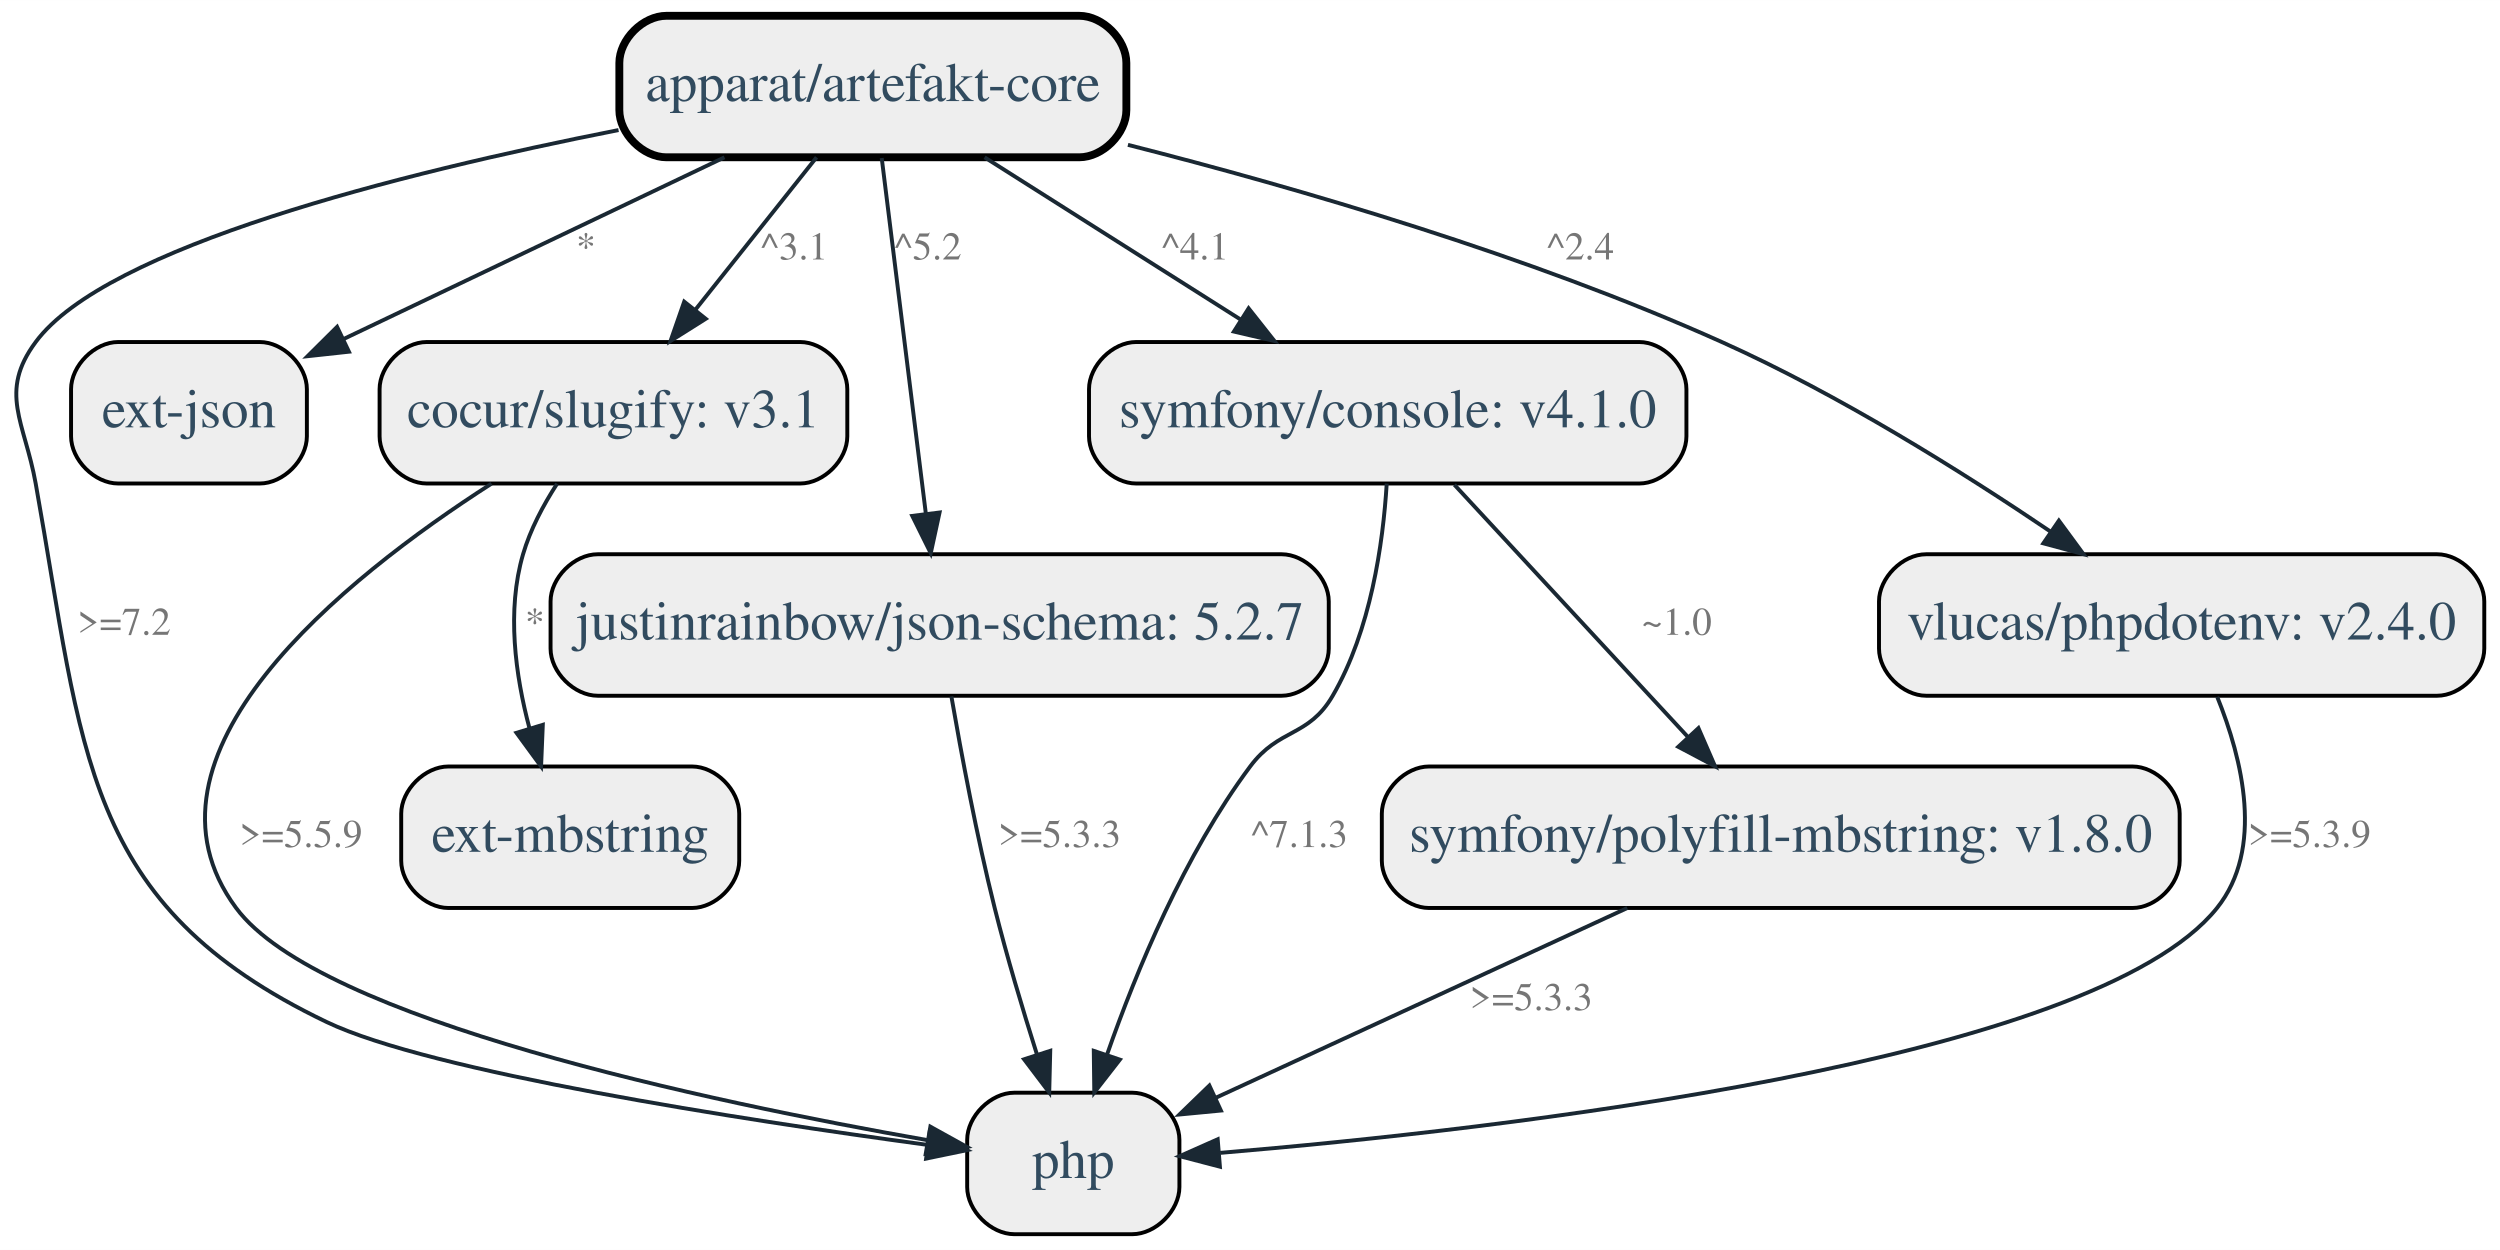
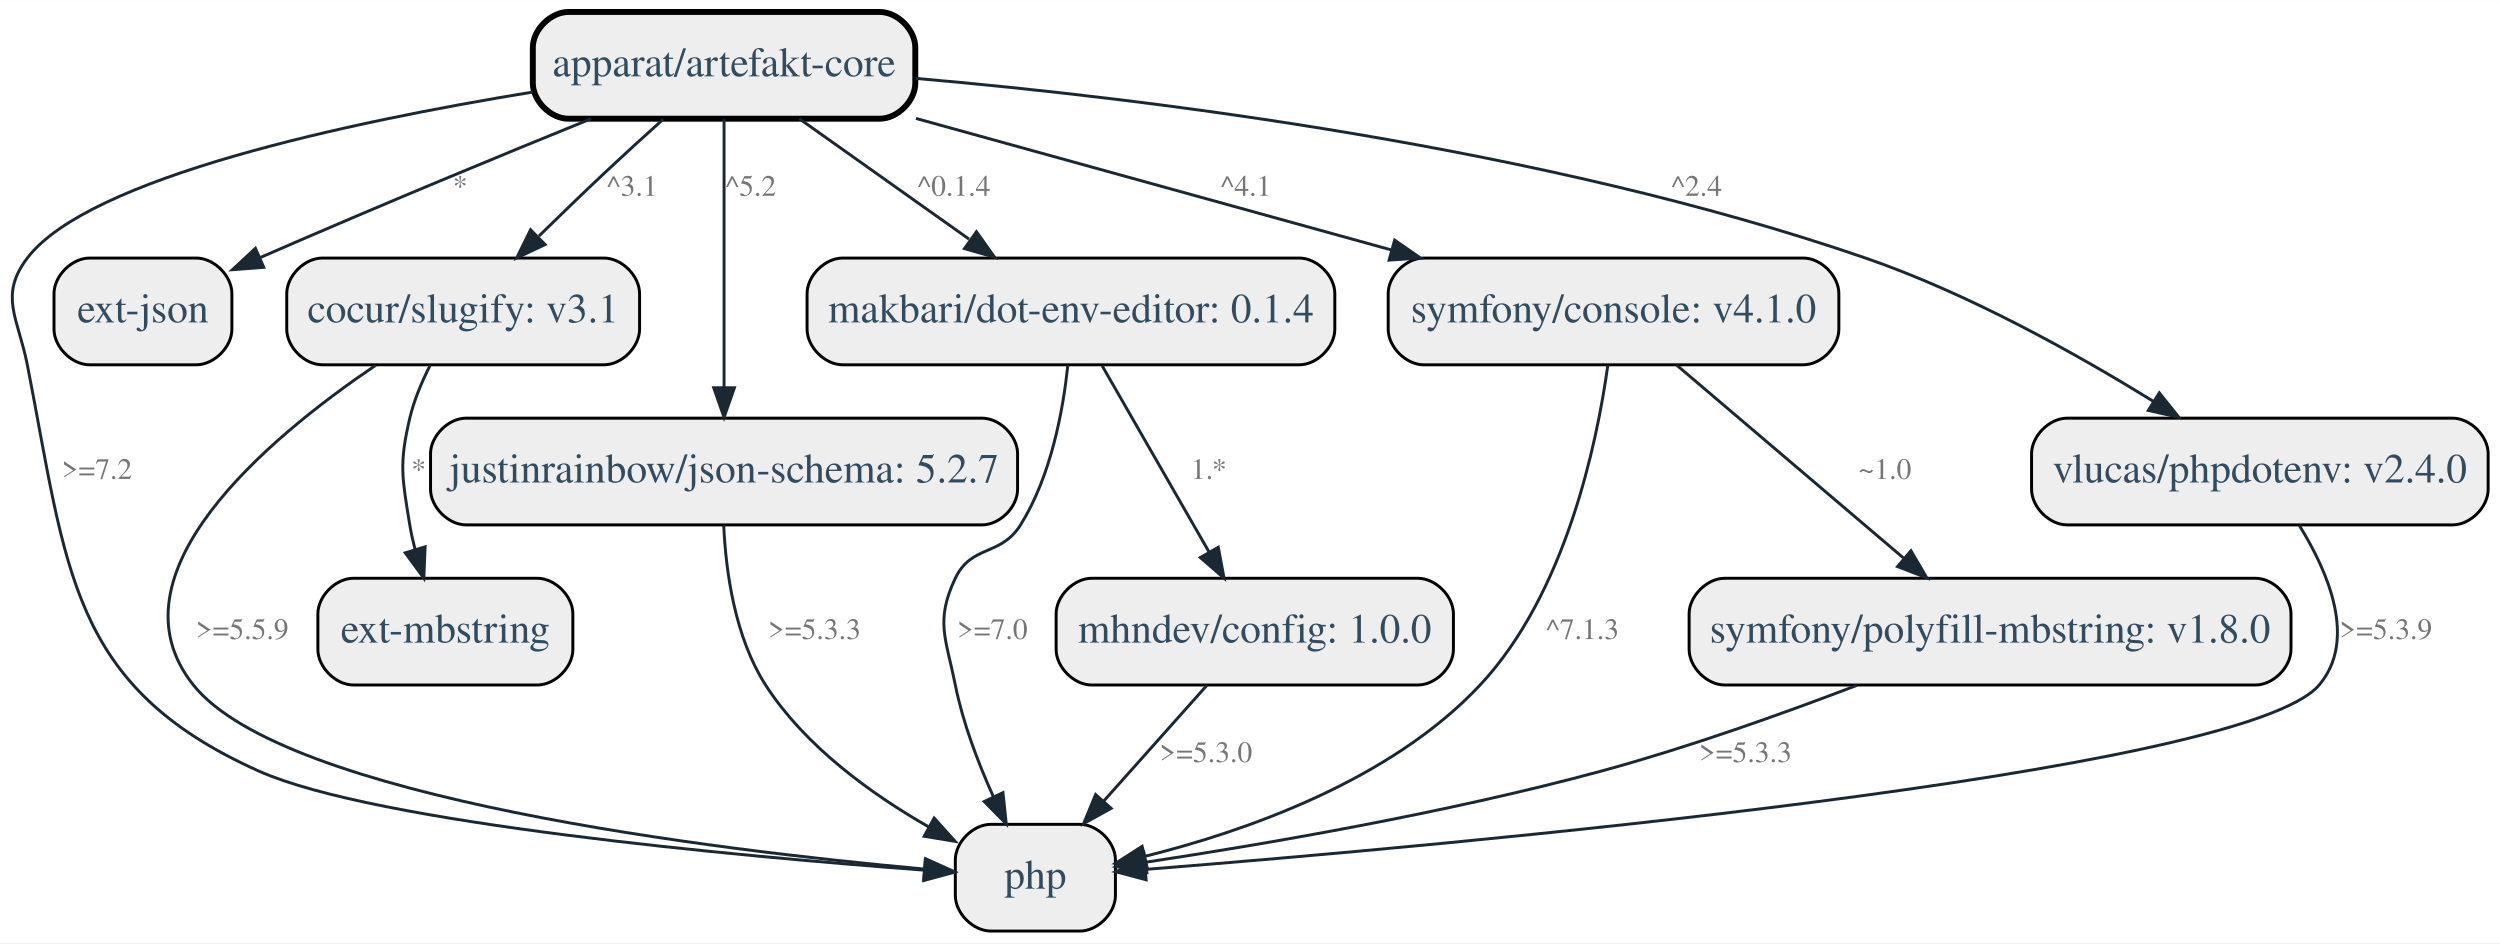
- <svg xmlns="http://www.w3.org/2000/svg" width="636pt" height="318pt" viewBox="0.00 0.00 636.08 318.00">
+ <svg xmlns="http://www.w3.org/2000/svg" width="843pt" height="318pt" viewBox="0.00 0.00 843.21 318.00">
  <g id="graph0" class="graph" transform="scale(1 1) rotate(0) translate(4 314)">
-     <polygon fill="#ffffff" stroke="transparent" points="-4,4 -4,-314 632.08,-314 632.08,4 -4,4" />
+     <polygon fill="#ffffff" stroke="transparent" points="-4,4 -4,-314 839.215,-314 839.215,4 -4,4" />
    <g id="node1" class="node">
-       <path fill="#eeeeee" stroke="#000000" stroke-width="2" d="M270.58,-310C270.58,-310 165.58,-310 165.58,-310 159.58,-310 153.58,-304 153.58,-298 153.58,-298 153.58,-286 153.58,-286 153.58,-280 159.58,-274 165.58,-274 165.58,-274 270.58,-274 270.58,-274 276.58,-274 282.58,-280 282.58,-286 282.58,-286 282.58,-298 282.58,-298 282.58,-304 276.58,-310 270.58,-310" />
-       <text text-anchor="middle" x="218.08" y="-288.3" font-family="Times,serif" font-size="14.00" fill="#314b5f">apparat/artefakt-core</text>
+       <path fill="#eeeeee" stroke="#000000" stroke-width="2" d="M292.714,-310C292.714,-310 187.714,-310 187.714,-310 181.714,-310 175.714,-304 175.714,-298 175.714,-298 175.714,-286 175.714,-286 175.714,-280 181.714,-274 187.714,-274 187.714,-274 292.714,-274 292.714,-274 298.714,-274 304.714,-280 304.714,-286 304.714,-286 304.714,-298 304.714,-298 304.714,-304 298.714,-310 292.714,-310" />
+       <text text-anchor="middle" x="240.214" y="-288.3" font-family="Times,serif" font-size="14.00" fill="#314b5f">apparat/artefakt-core</text>
    </g>
    <g id="node2" class="node">
-       <path fill="#eeeeee" stroke="#000000" d="M284.08,-36C284.08,-36 254.08,-36 254.08,-36 248.08,-36 242.08,-30 242.08,-24 242.08,-24 242.08,-12 242.08,-12 242.08,-6 248.08,0 254.08,0 254.08,0 284.08,0 284.08,0 290.08,0 296.08,-6 296.08,-12 296.08,-12 296.08,-24 296.08,-24 296.08,-30 290.08,-36 284.08,-36" />
-       <text text-anchor="middle" x="269.08" y="-14.3" font-family="Times,serif" font-size="14.00" fill="#314b5f">php</text>
+       <path fill="#eeeeee" stroke="#000000" d="M360.214,-36C360.214,-36 330.214,-36 330.214,-36 324.214,-36 318.214,-30 318.214,-24 318.214,-24 318.214,-12 318.214,-12 318.214,-6 324.214,0 330.214,0 330.214,0 360.214,0 360.214,0 366.214,0 372.214,-6 372.214,-12 372.214,-12 372.214,-24 372.214,-24 372.214,-30 366.214,-36 360.214,-36" />
+       <text text-anchor="middle" x="345.214" y="-14.3" font-family="Times,serif" font-size="14.00" fill="#314b5f">php</text>
    </g>
    <g id="edge1" class="edge">
-       <path fill="none" stroke="#1a2833" d="M153.374,-280.929C97.473,-269.891 22.938,-251.121 5.08,-227 -4.44,-214.141 2.257,-206.749 5.08,-191 17.289,-122.882 16.668,-83.897 79.08,-54 105.541,-41.325 184.435,-29.177 231.832,-22.744" />
-       <polygon fill="#1a2833" stroke="#1a2833" points="232.561,-26.178 242.009,-21.385 231.634,-19.239 232.561,-26.178" />
-       <text text-anchor="middle" x="27.58" y="-152.5" font-family="Times,serif" font-size="10.00" fill="#767676">&gt;=7.2</text>
+       <path fill="none" stroke="#1a2833" d="M175.672,-282.993C113.478,-272.835 25.85,-254.118 5.215,-227 -4.474,-214.267 2.139,-206.702 5.215,-191 18.684,-122.241 19.277,-82.658 83.215,-54 122.524,-36.381 244.971,-25.249 307.559,-20.561" />
+       <polygon fill="#1a2833" stroke="#1a2833" points="308.075,-24.032 317.793,-19.812 307.564,-17.051 308.075,-24.032" />
+       <text text-anchor="middle" x="28.715" y="-152.5" font-family="Times,serif" font-size="10.00" fill="#767676">&gt;=7.2</text>
    </g>
    <g id="node3" class="node">
-       <path fill="#eeeeee" stroke="#000000" d="M62.08,-227C62.08,-227 26.08,-227 26.08,-227 20.08,-227 14.08,-221 14.08,-215 14.08,-215 14.08,-203 14.08,-203 14.08,-197 20.08,-191 26.08,-191 26.08,-191 62.08,-191 62.08,-191 68.08,-191 74.08,-197 74.08,-203 74.08,-203 74.08,-215 74.08,-215 74.08,-221 68.08,-227 62.08,-227" />
-       <text text-anchor="middle" x="44.08" y="-205.3" font-family="Times,serif" font-size="14.00" fill="#314b5f">ext-json</text>
+       <path fill="#eeeeee" stroke="#000000" d="M62.215,-227C62.215,-227 26.215,-227 26.215,-227 20.215,-227 14.214,-221 14.214,-215 14.214,-215 14.214,-203 14.214,-203 14.214,-197 20.215,-191 26.215,-191 26.215,-191 62.215,-191 62.215,-191 68.215,-191 74.215,-197 74.215,-203 74.215,-203 74.215,-215 74.215,-215 74.215,-221 68.215,-227 62.215,-227" />
+       <text text-anchor="middle" x="44.215" y="-205.3" font-family="Times,serif" font-size="14.00" fill="#314b5f">ext-json</text>
    </g>
    <g id="edge2" class="edge">
-       <path fill="none" stroke="#1a2833" d="M180.325,-273.99C151.644,-260.309 112.318,-241.55 83.287,-227.702" />
-       <polygon fill="#1a2833" stroke="#1a2833" points="84.782,-224.537 74.249,-223.391 81.768,-230.855 84.782,-224.537" />
-       <text text-anchor="middle" x="145.08" y="-248" font-family="Times,serif" font-size="10.00" fill="#767676">*</text>
+       <path fill="none" stroke="#1a2833" d="M195.349,-273.98C165.931,-262.038 126.449,-245.774 83.589,-227.095" />
+       <polygon fill="#1a2833" stroke="#1a2833" points="84.959,-223.874 74.394,-223.073 82.154,-230.288 84.959,-223.874" />
+       <text text-anchor="middle" x="151.214" y="-248" font-family="Times,serif" font-size="10.00" fill="#767676">*</text>
    </g>
    <g id="node4" class="node">
-       <path fill="#eeeeee" stroke="#000000" d="M199.58,-227C199.58,-227 104.58,-227 104.58,-227 98.58,-227 92.58,-221 92.58,-215 92.58,-215 92.58,-203 92.58,-203 92.58,-197 98.58,-191 104.58,-191 104.58,-191 199.58,-191 199.58,-191 205.58,-191 211.58,-197 211.58,-203 211.58,-203 211.58,-215 211.58,-215 211.58,-221 205.58,-227 199.58,-227" />
-       <text text-anchor="middle" x="152.08" y="-205.3" font-family="Times,serif" font-size="14.00" fill="#314b5f">cocur/slugify: v3.1</text>
+       <path fill="#eeeeee" stroke="#000000" d="M199.714,-227C199.714,-227 104.715,-227 104.715,-227 98.715,-227 92.715,-221 92.715,-215 92.715,-215 92.715,-203 92.715,-203 92.715,-197 98.715,-191 104.715,-191 104.715,-191 199.714,-191 199.714,-191 205.714,-191 211.714,-197 211.714,-203 211.714,-203 211.714,-215 211.714,-215 211.714,-221 205.714,-227 199.714,-227" />
+       <text text-anchor="middle" x="152.214" y="-205.3" font-family="Times,serif" font-size="14.00" fill="#314b5f">cocur/slugify: v3.1</text>
    </g>
    <g id="edge3" class="edge">
-       <path fill="none" stroke="#1a2833" d="M203.759,-273.99C194.74,-262.648 182.946,-247.816 172.902,-235.185" />
-       <polygon fill="#1a2833" stroke="#1a2833" points="175.565,-232.91 166.601,-227.261 170.086,-237.267 175.565,-232.91" />
-       <text text-anchor="middle" x="198.08" y="-248" font-family="Times,serif" font-size="10.00" fill="#767676">^3.1</text>
+       <path fill="none" stroke="#1a2833" d="M219.715,-273.85C213.41,-268.187 206.481,-261.883 200.214,-256 192.846,-249.083 184.966,-241.463 177.765,-234.409" />
+       <polygon fill="#1a2833" stroke="#1a2833" points="179.857,-231.556 170.274,-227.037 174.947,-236.546 179.857,-231.556" />
+       <text text-anchor="middle" x="209.214" y="-248" font-family="Times,serif" font-size="10.00" fill="#767676">^3.1</text>
    </g>
    <g id="node5" class="node">
-       <path fill="#eeeeee" stroke="#000000" d="M322.08,-173C322.08,-173 148.08,-173 148.08,-173 142.08,-173 136.08,-167 136.08,-161 136.08,-161 136.08,-149 136.08,-149 136.08,-143 142.08,-137 148.08,-137 148.08,-137 322.08,-137 322.08,-137 328.08,-137 334.08,-143 334.08,-149 334.08,-149 334.08,-161 334.08,-161 334.08,-167 328.08,-173 322.08,-173" />
-       <text text-anchor="middle" x="235.08" y="-151.3" font-family="Times,serif" font-size="14.00" fill="#314b5f">justinrainbow/json-schema: 5.2.7</text>
+       <path fill="#eeeeee" stroke="#000000" d="M327.214,-173C327.214,-173 153.214,-173 153.214,-173 147.214,-173 141.214,-167 141.214,-161 141.214,-161 141.214,-149 141.214,-149 141.214,-143 147.214,-137 153.214,-137 153.214,-137 327.214,-137 327.214,-137 333.214,-137 339.214,-143 339.214,-149 339.214,-149 339.214,-161 339.214,-161 339.214,-167 333.214,-173 327.214,-173" />
+       <text text-anchor="middle" x="240.214" y="-151.3" font-family="Times,serif" font-size="14.00" fill="#314b5f">justinrainbow/json-schema: 5.2.7</text>
    </g>
    <g id="edge4" class="edge">
-       <path fill="none" stroke="#1a2833" d="M220.338,-273.808C223.208,-250.675 228.195,-210.484 231.565,-183.324" />
-       <polygon fill="#1a2833" stroke="#1a2833" points="235.055,-183.623 232.813,-173.268 228.108,-182.761 235.055,-183.623" />
-       <text text-anchor="middle" x="232.08" y="-248" font-family="Times,serif" font-size="10.00" fill="#767676">^5.2</text>
+       <path fill="none" stroke="#1a2833" d="M240.214,-273.808C240.214,-250.675 240.214,-210.484 240.214,-183.324" />
+       <polygon fill="#1a2833" stroke="#1a2833" points="243.715,-183.268 240.214,-173.268 236.715,-183.268 243.715,-183.268" />
+       <text text-anchor="middle" x="249.214" y="-248" font-family="Times,serif" font-size="10.00" fill="#767676">^5.2</text>
    </g>
    <g id="node6" class="node">
-       <path fill="#eeeeee" stroke="#000000" d="M413.08,-227C413.08,-227 285.08,-227 285.08,-227 279.08,-227 273.08,-221 273.08,-215 273.08,-215 273.08,-203 273.08,-203 273.08,-197 279.08,-191 285.08,-191 285.08,-191 413.08,-191 413.08,-191 419.08,-191 425.08,-197 425.08,-203 425.08,-203 425.08,-215 425.08,-215 425.08,-221 419.08,-227 413.08,-227" />
-       <text text-anchor="middle" x="349.08" y="-205.3" font-family="Times,serif" font-size="14.00" fill="#314b5f">symfony/console: v4.1.0</text>
+       <path fill="#eeeeee" stroke="#000000" d="M434.214,-227C434.214,-227 280.214,-227 280.214,-227 274.214,-227 268.214,-221 268.214,-215 268.214,-215 268.214,-203 268.214,-203 268.214,-197 274.214,-191 280.214,-191 280.214,-191 434.214,-191 434.214,-191 440.214,-191 446.214,-197 446.214,-203 446.214,-203 446.214,-215 446.214,-215 446.214,-221 440.214,-227 434.214,-227" />
+       <text text-anchor="middle" x="357.214" y="-205.3" font-family="Times,serif" font-size="14.00" fill="#314b5f">makbari/dot-env-editor: 0.1.4</text>
    </g>
    <g id="edge5" class="edge">
-       <path fill="none" stroke="#1a2833" d="M246.505,-273.99C265.6,-261.892 290.963,-245.822 311.69,-232.69" />
-       <polygon fill="#1a2833" stroke="#1a2833" points="313.684,-235.57 320.258,-227.261 309.938,-229.657 313.684,-235.57" />
-       <text text-anchor="middle" x="300.08" y="-248" font-family="Times,serif" font-size="10.00" fill="#767676">^4.1</text>
+       <path fill="none" stroke="#1a2833" d="M265.602,-273.99C282.351,-262.108 304.501,-246.395 322.825,-233.396" />
+       <polygon fill="#1a2833" stroke="#1a2833" points="325.342,-235.902 331.473,-227.261 321.291,-230.193 325.342,-235.902" />
+       <text text-anchor="middle" x="317.714" y="-248" font-family="Times,serif" font-size="10.00" fill="#767676">^0.1.4</text>
    </g>
    <g id="node7" class="node">
-       <path fill="#eeeeee" stroke="#000000" d="M616.08,-173C616.08,-173 486.08,-173 486.08,-173 480.08,-173 474.08,-167 474.08,-161 474.08,-161 474.08,-149 474.08,-149 474.08,-143 480.08,-137 486.08,-137 486.08,-137 616.08,-137 616.08,-137 622.08,-137 628.08,-143 628.08,-149 628.08,-149 628.08,-161 628.08,-161 628.08,-167 622.08,-173 616.08,-173" />
-       <text text-anchor="middle" x="551.08" y="-151.3" font-family="Times,serif" font-size="14.00" fill="#314b5f">vlucas/phpdotenv: v2.4.0</text>
+       <path fill="#eeeeee" stroke="#000000" d="M604.215,-227C604.215,-227 476.214,-227 476.214,-227 470.214,-227 464.214,-221 464.214,-215 464.214,-215 464.214,-203 464.214,-203 464.214,-197 470.214,-191 476.214,-191 476.214,-191 604.215,-191 604.215,-191 610.215,-191 616.215,-197 616.215,-203 616.215,-203 616.215,-215 616.215,-215 616.215,-221 610.215,-227 604.215,-227" />
+       <text text-anchor="middle" x="540.215" y="-205.3" font-family="Times,serif" font-size="14.00" fill="#314b5f">symfony/console: v4.1.0</text>
    </g>
    <g id="edge6" class="edge">
-       <path fill="none" stroke="#1a2833" d="M282.981,-277.166C326.716,-266.044 385.136,-248.974 434.08,-227 463.792,-213.661 495.097,-194.066 517.841,-178.685" />
-       <polygon fill="#1a2833" stroke="#1a2833" points="519.844,-181.555 526.118,-173.018 515.889,-175.779 519.844,-181.555" />
-       <text text-anchor="middle" x="398.08" y="-248" font-family="Times,serif" font-size="10.00" fill="#767676">^2.4</text>
+       <path fill="none" stroke="#1a2833" d="M304.941,-274.092C352.094,-261.047 416.082,-243.343 465.424,-229.692" />
+       <polygon fill="#1a2833" stroke="#1a2833" points="466.383,-233.058 475.087,-227.019 464.516,-226.312 466.383,-233.058" />
+       <text text-anchor="middle" x="416.214" y="-248" font-family="Times,serif" font-size="10.00" fill="#767676">^4.1</text>
+     </g>
+     <g id="node8" class="node">
+       <path fill="#eeeeee" stroke="#000000" d="M823.215,-173C823.215,-173 693.215,-173 693.215,-173 687.215,-173 681.215,-167 681.215,-161 681.215,-161 681.215,-149 681.215,-149 681.215,-143 687.215,-137 693.215,-137 693.215,-137 823.215,-137 823.215,-137 829.215,-137 835.215,-143 835.215,-149 835.215,-149 835.215,-161 835.215,-161 835.215,-167 829.215,-173 823.215,-173" />
+       <text text-anchor="middle" x="758.215" y="-151.3" font-family="Times,serif" font-size="14.00" fill="#314b5f">vlucas/phpdotenv: v2.4.0</text>
+     </g>
+     <g id="edge7" class="edge">
+       <path fill="none" stroke="#1a2833" d="M304.824,-287.598C382.628,-280.83 516.42,-264.474 625.215,-227 659.857,-215.067 696.252,-194.75 722.194,-178.734" />
+       <polygon fill="#1a2833" stroke="#1a2833" points="724.3,-181.546 730.915,-173.27 720.583,-175.614 724.3,-181.546" />
+       <text text-anchor="middle" x="568.215" y="-248" font-family="Times,serif" font-size="10.00" fill="#767676">^2.4</text>
+     </g>
+     <g id="edge9" class="edge">
+       <path fill="none" stroke="#1a2833" d="M122.749,-190.869C86.035,-166.026 31.531,-120.244 61.215,-83 91.65,-44.812 237.739,-27.253 307.704,-20.928" />
+       <polygon fill="#1a2833" stroke="#1a2833" points="308.193,-24.399 317.851,-20.042 307.584,-17.426 308.193,-24.399" />
+       <text text-anchor="middle" x="77.715" y="-98.5" font-family="Times,serif" font-size="10.00" fill="#767676">&gt;=5.5.9</text>
+     </g>
+     <g id="node9" class="node">
+       <path fill="#eeeeee" stroke="#000000" d="M177.214,-119C177.214,-119 115.215,-119 115.215,-119 109.215,-119 103.215,-113 103.215,-107 103.215,-107 103.215,-95 103.215,-95 103.215,-89 109.215,-83 115.215,-83 115.215,-83 177.214,-83 177.214,-83 183.214,-83 189.214,-89 189.214,-95 189.214,-95 189.214,-107 189.214,-107 189.214,-113 183.214,-119 177.214,-119" />
+       <text text-anchor="middle" x="146.214" y="-97.3" font-family="Times,serif" font-size="14.00" fill="#314b5f">ext-mbstring</text>
    </g>
    <g id="edge8" class="edge">
-       <path fill="none" stroke="#1a2833" d="M121.053,-190.965C83.136,-166.612 27.362,-121.79 56.08,-83 77.099,-54.611 176.627,-33.633 231.883,-23.95" />
-       <polygon fill="#1a2833" stroke="#1a2833" points="232.717,-27.358 241.982,-22.22 231.534,-20.459 232.717,-27.358" />
-       <text text-anchor="middle" x="72.58" y="-98.5" font-family="Times,serif" font-size="10.00" fill="#767676">&gt;=5.5.9</text>
-     </g>
-     <g id="node8" class="node">
-       <path fill="#eeeeee" stroke="#000000" d="M172.08,-119C172.08,-119 110.08,-119 110.08,-119 104.08,-119 98.08,-113 98.08,-107 98.08,-107 98.08,-95 98.08,-95 98.08,-89 104.08,-83 110.08,-83 110.08,-83 172.08,-83 172.08,-83 178.08,-83 184.08,-89 184.08,-95 184.08,-95 184.08,-107 184.08,-107 184.08,-113 178.08,-119 172.08,-119" />
-       <text text-anchor="middle" x="141.08" y="-97.3" font-family="Times,serif" font-size="14.00" fill="#314b5f">ext-mbstring</text>
-     </g>
-     <g id="edge7" class="edge">
-       <path fill="none" stroke="#1a2833" d="M137.73,-190.931C134.2,-185.476 130.911,-179.265 129.08,-173 124.889,-158.654 127.106,-142.245 130.717,-128.719" />
-       <polygon fill="#1a2833" stroke="#1a2833" points="134.106,-129.605 133.667,-119.019 127.409,-127.568 134.106,-129.605" />
-       <text text-anchor="middle" x="132.08" y="-152.5" font-family="Times,serif" font-size="10.00" fill="#767676">*</text>
-     </g>
-     <g id="edge9" class="edge">
-       <path fill="none" stroke="#1a2833" d="M238.061,-136.833C240.593,-122.204 244.535,-101.159 249.08,-83 252.153,-70.723 256.159,-57.332 259.778,-45.912" />
-       <polygon fill="#1a2833" stroke="#1a2833" points="263.215,-46.658 262.955,-36.066 256.553,-44.508 263.215,-46.658" />
-       <text text-anchor="middle" x="265.58" y="-98.5" font-family="Times,serif" font-size="10.00" fill="#767676">&gt;=5.3.3</text>
+       <path fill="none" stroke="#1a2833" d="M141.147,-190.941C138.313,-185.387 135.659,-179.121 134.214,-173 130.538,-157.428 131.652,-152.793 134.214,-137 134.655,-134.289 135.269,-131.506 135.99,-128.747" />
+       <polygon fill="#1a2833" stroke="#1a2833" points="139.385,-129.613 138.945,-119.028 132.688,-127.577 139.385,-129.613" />
+       <text text-anchor="middle" x="137.214" y="-152.5" font-family="Times,serif" font-size="10.00" fill="#767676">*</text>
    </g>
    <g id="edge10" class="edge">
-       <path fill="none" stroke="#1a2833" d="M348.828,-190.986C347.886,-175.682 344.753,-153.619 335.08,-137 328.897,-126.376 321.428,-128.855 314.08,-119 297.416,-96.649 285.176,-67.151 277.704,-45.809" />
-       <polygon fill="#1a2833" stroke="#1a2833" points="280.928,-44.415 274.421,-36.055 274.294,-46.649 280.928,-44.415" />
-       <text text-anchor="middle" x="326.58" y="-98.5" font-family="Times,serif" font-size="10.00" fill="#767676">^7.1.3</text>
+       <path fill="none" stroke="#1a2833" d="M240.101,-136.762C240.815,-121.319 243.817,-99.175 254.214,-83 267.537,-62.275 290.013,-46.124 309.293,-35.106" />
+       <polygon fill="#1a2833" stroke="#1a2833" points="311.067,-38.126 318.164,-30.26 307.71,-31.983 311.067,-38.126" />
+       <text text-anchor="middle" x="270.714" y="-98.5" font-family="Times,serif" font-size="10.00" fill="#767676">&gt;=5.3.3</text>
    </g>
-     <g id="node9" class="node">
-       <path fill="#eeeeee" stroke="#000000" d="M538.58,-119C538.58,-119 359.58,-119 359.58,-119 353.58,-119 347.58,-113 347.58,-107 347.58,-107 347.58,-95 347.58,-95 347.58,-89 353.58,-83 359.58,-83 359.58,-83 538.58,-83 538.58,-83 544.58,-83 550.58,-89 550.58,-95 550.58,-95 550.58,-107 550.58,-107 550.58,-113 544.58,-119 538.58,-119" />
-       <text text-anchor="middle" x="449.08" y="-97.3" font-family="Times,serif" font-size="14.00" fill="#314b5f">symfony/polyfill-mbstring: v1.8.0</text>
+     <g id="edge12" class="edge">
+       <path fill="none" stroke="#1a2833" d="M356.167,-190.899C354.559,-175.542 350.491,-153.447 340.214,-137 333.52,-126.286 323.625,-130.417 318.214,-119 311.363,-104.541 315.085,-98.691 318.214,-83 320.765,-70.209 325.883,-56.785 330.983,-45.48" />
+       <polygon fill="#1a2833" stroke="#1a2833" points="334.28,-46.694 335.396,-36.158 327.953,-43.699 334.28,-46.694" />
+       <text text-anchor="middle" x="330.714" y="-98.5" font-family="Times,serif" font-size="10.00" fill="#767676">&gt;=7.0</text>
+     </g>
+     <g id="node10" class="node">
+       <path fill="#eeeeee" stroke="#000000" d="M474.214,-119C474.214,-119 364.214,-119 364.214,-119 358.214,-119 352.214,-113 352.214,-107 352.214,-107 352.214,-95 352.214,-95 352.214,-89 358.214,-83 364.214,-83 364.214,-83 474.214,-83 474.214,-83 480.214,-83 486.214,-89 486.214,-95 486.214,-95 486.214,-107 486.214,-107 486.214,-113 480.214,-119 474.214,-119" />
+       <text text-anchor="middle" x="419.214" y="-97.3" font-family="Times,serif" font-size="14.00" fill="#314b5f">mhndev/config: 1.0.0</text>
    </g>
    <g id="edge11" class="edge">
-       <path fill="none" stroke="#1a2833" d="M366.044,-190.679C382.376,-173.041 407.22,-146.209 425.479,-126.489" />
-       <polygon fill="#1a2833" stroke="#1a2833" points="428.141,-128.766 432.367,-119.05 423.005,-124.01 428.141,-128.766" />
-       <text text-anchor="middle" x="422.58" y="-152.5" font-family="Times,serif" font-size="10.00" fill="#767676">~1.0</text>
+       <path fill="none" stroke="#1a2833" d="M367.732,-190.679C377.634,-173.431 392.582,-147.391 403.825,-127.808" />
+       <polygon fill="#1a2833" stroke="#1a2833" points="406.909,-129.465 408.852,-119.05 400.838,-125.98 406.909,-129.465" />
+       <text text-anchor="middle" x="403.714" y="-152.5" font-family="Times,serif" font-size="10.00" fill="#767676">1.*</text>
+     </g>
+     <g id="edge14" class="edge">
+       <path fill="none" stroke="#1a2833" d="M538.289,-190.796C534.546,-163.97 523.948,-113.692 495.214,-83 464.98,-50.704 415.952,-33.639 382.227,-25.231" />
+       <polygon fill="#1a2833" stroke="#1a2833" points="382.826,-21.776 372.29,-22.892 381.222,-28.59 382.826,-21.776" />
+       <text text-anchor="middle" x="529.715" y="-98.5" font-family="Times,serif" font-size="10.00" fill="#767676">^7.1.3</text>
+     </g>
+     <g id="node11" class="node">
+       <path fill="#eeeeee" stroke="#000000" d="M756.715,-119C756.715,-119 577.715,-119 577.715,-119 571.715,-119 565.715,-113 565.715,-107 565.715,-107 565.715,-95 565.715,-95 565.715,-89 571.715,-83 577.715,-83 577.715,-83 756.715,-83 756.715,-83 762.715,-83 768.715,-89 768.715,-95 768.715,-95 768.715,-107 768.715,-107 768.715,-113 762.715,-119 756.715,-119" />
+       <text text-anchor="middle" x="667.215" y="-97.3" font-family="Times,serif" font-size="14.00" fill="#314b5f">symfony/polyfill-mbstring: v1.8.0</text>
+     </g>
+     <g id="edge15" class="edge">
+       <path fill="none" stroke="#1a2833" d="M561.471,-190.923C582.442,-173.09 614.663,-145.69 638.027,-125.821" />
+       <polygon fill="#1a2833" stroke="#1a2833" points="640.538,-128.28 645.888,-119.136 636.003,-122.948 640.538,-128.28" />
+       <text text-anchor="middle" x="631.715" y="-152.5" font-family="Times,serif" font-size="10.00" fill="#767676">~1.0</text>
+     </g>
+     <g id="edge17" class="edge">
+       <path fill="none" stroke="#1a2833" d="M771.549,-136.771C781.389,-120.91 791.037,-98.151 778.215,-83 752.662,-52.808 482.442,-28.744 382.287,-20.801" />
+       <polygon fill="#1a2833" stroke="#1a2833" points="382.554,-17.311 372.311,-20.019 382.007,-24.29 382.554,-17.311" />
+       <text text-anchor="middle" x="800.715" y="-98.5" font-family="Times,serif" font-size="10.00" fill="#767676">&gt;=5.3.9</text>
    </g>
    <g id="edge13" class="edge">
-       <path fill="none" stroke="#1a2833" d="M560.132,-136.717C566.563,-120.821 572.132,-98.041 560.08,-83 528.676,-43.807 377.695,-26.685 306.45,-20.692" />
-       <polygon fill="#1a2833" stroke="#1a2833" points="306.386,-17.175 296.135,-19.856 305.82,-24.153 306.386,-17.175" />
-       <text text-anchor="middle" x="583.58" y="-98.5" font-family="Times,serif" font-size="10.00" fill="#767676">&gt;=5.3.9</text>
+       <path fill="none" stroke="#1a2833" d="M403.158,-82.99C392.949,-71.54 379.569,-56.533 368.239,-43.825" />
+       <polygon fill="#1a2833" stroke="#1a2833" points="370.763,-41.396 361.496,-36.261 365.538,-46.055 370.763,-41.396" />
+       <text text-anchor="middle" x="402.714" y="-57" font-family="Times,serif" font-size="10.00" fill="#767676">&gt;=5.3.0</text>
    </g>
-     <g id="edge12" class="edge">
-       <path fill="none" stroke="#1a2833" d="M410.023,-82.99C378.954,-68.664 335.808,-48.769 305.462,-34.776" />
-       <polygon fill="#1a2833" stroke="#1a2833" points="306.637,-31.464 296.09,-30.455 303.706,-37.821 306.637,-31.464" />
-       <text text-anchor="middle" x="385.58" y="-57" font-family="Times,serif" font-size="10.00" fill="#767676">&gt;=5.3.3</text>
+     <g id="edge16" class="edge">
+       <path fill="none" stroke="#1a2833" d="M622.308,-82.897C597.276,-73.313 565.36,-61.922 536.215,-54 483.681,-39.722 421.504,-29.142 382.703,-23.27" />
+       <polygon fill="#1a2833" stroke="#1a2833" points="382.812,-19.748 372.406,-21.74 381.783,-26.672 382.812,-19.748" />
+       <text text-anchor="middle" x="584.715" y="-57" font-family="Times,serif" font-size="10.00" fill="#767676">&gt;=5.3.3</text>
    </g>
  </g>
</svg>
